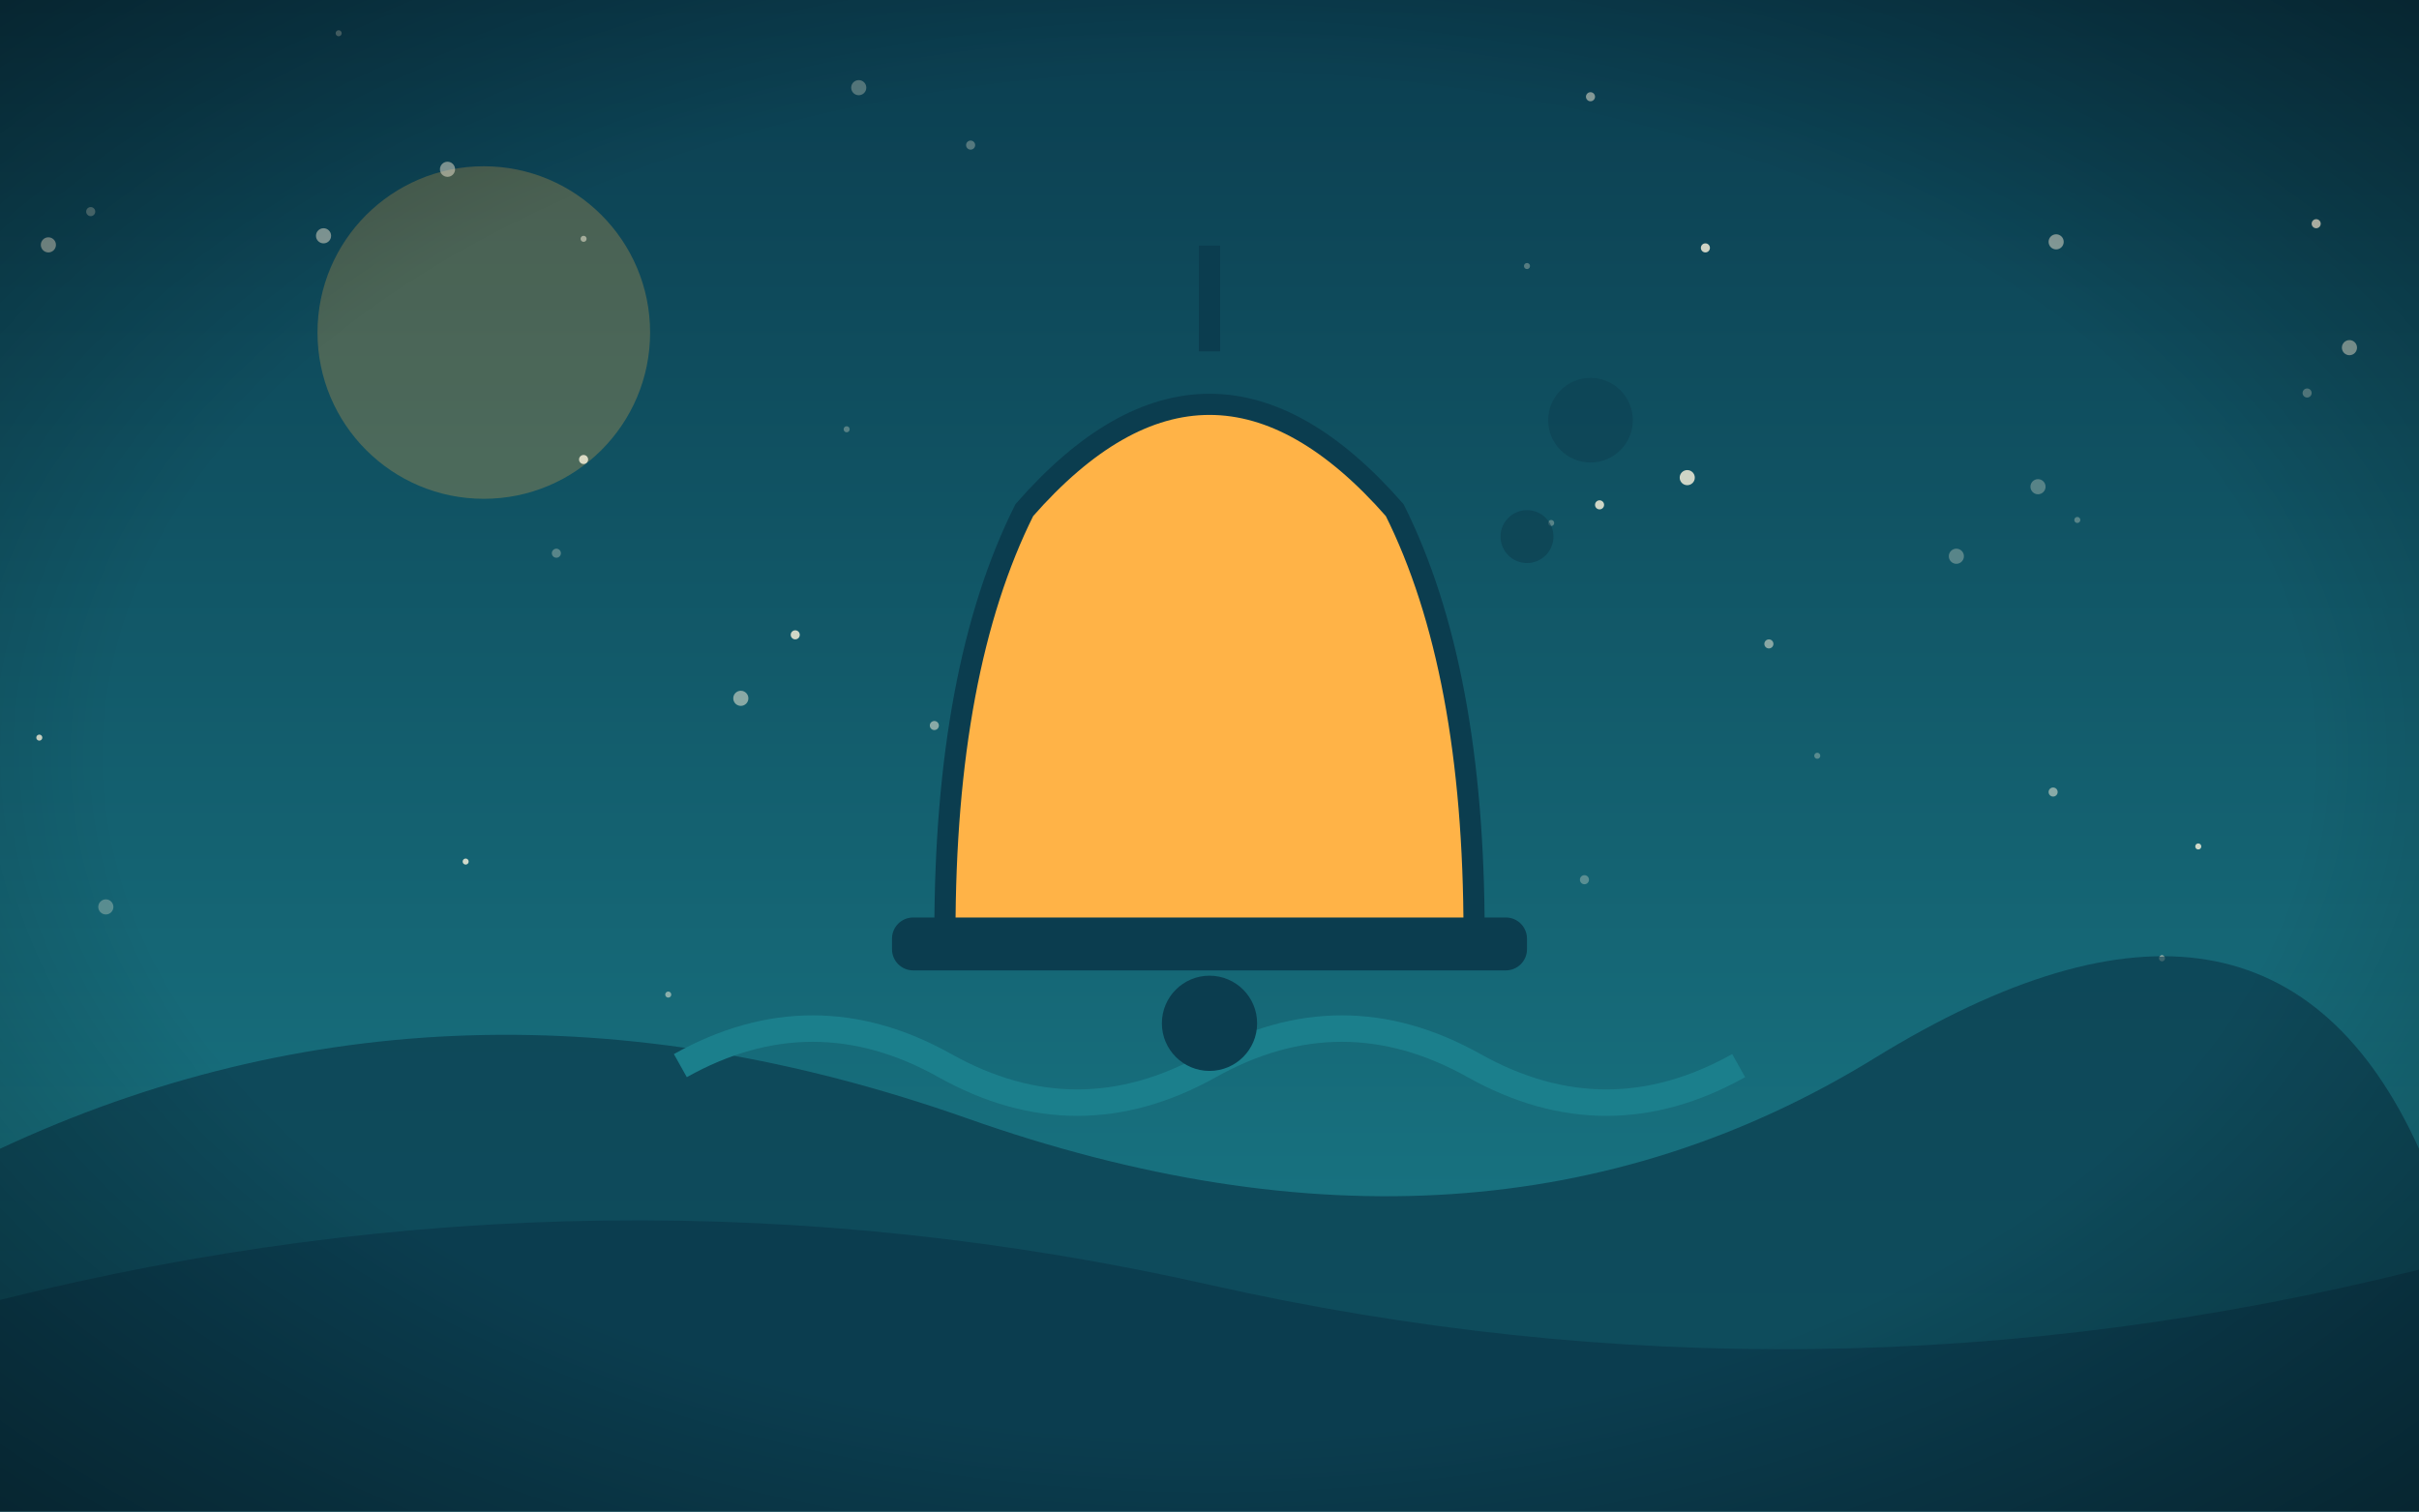
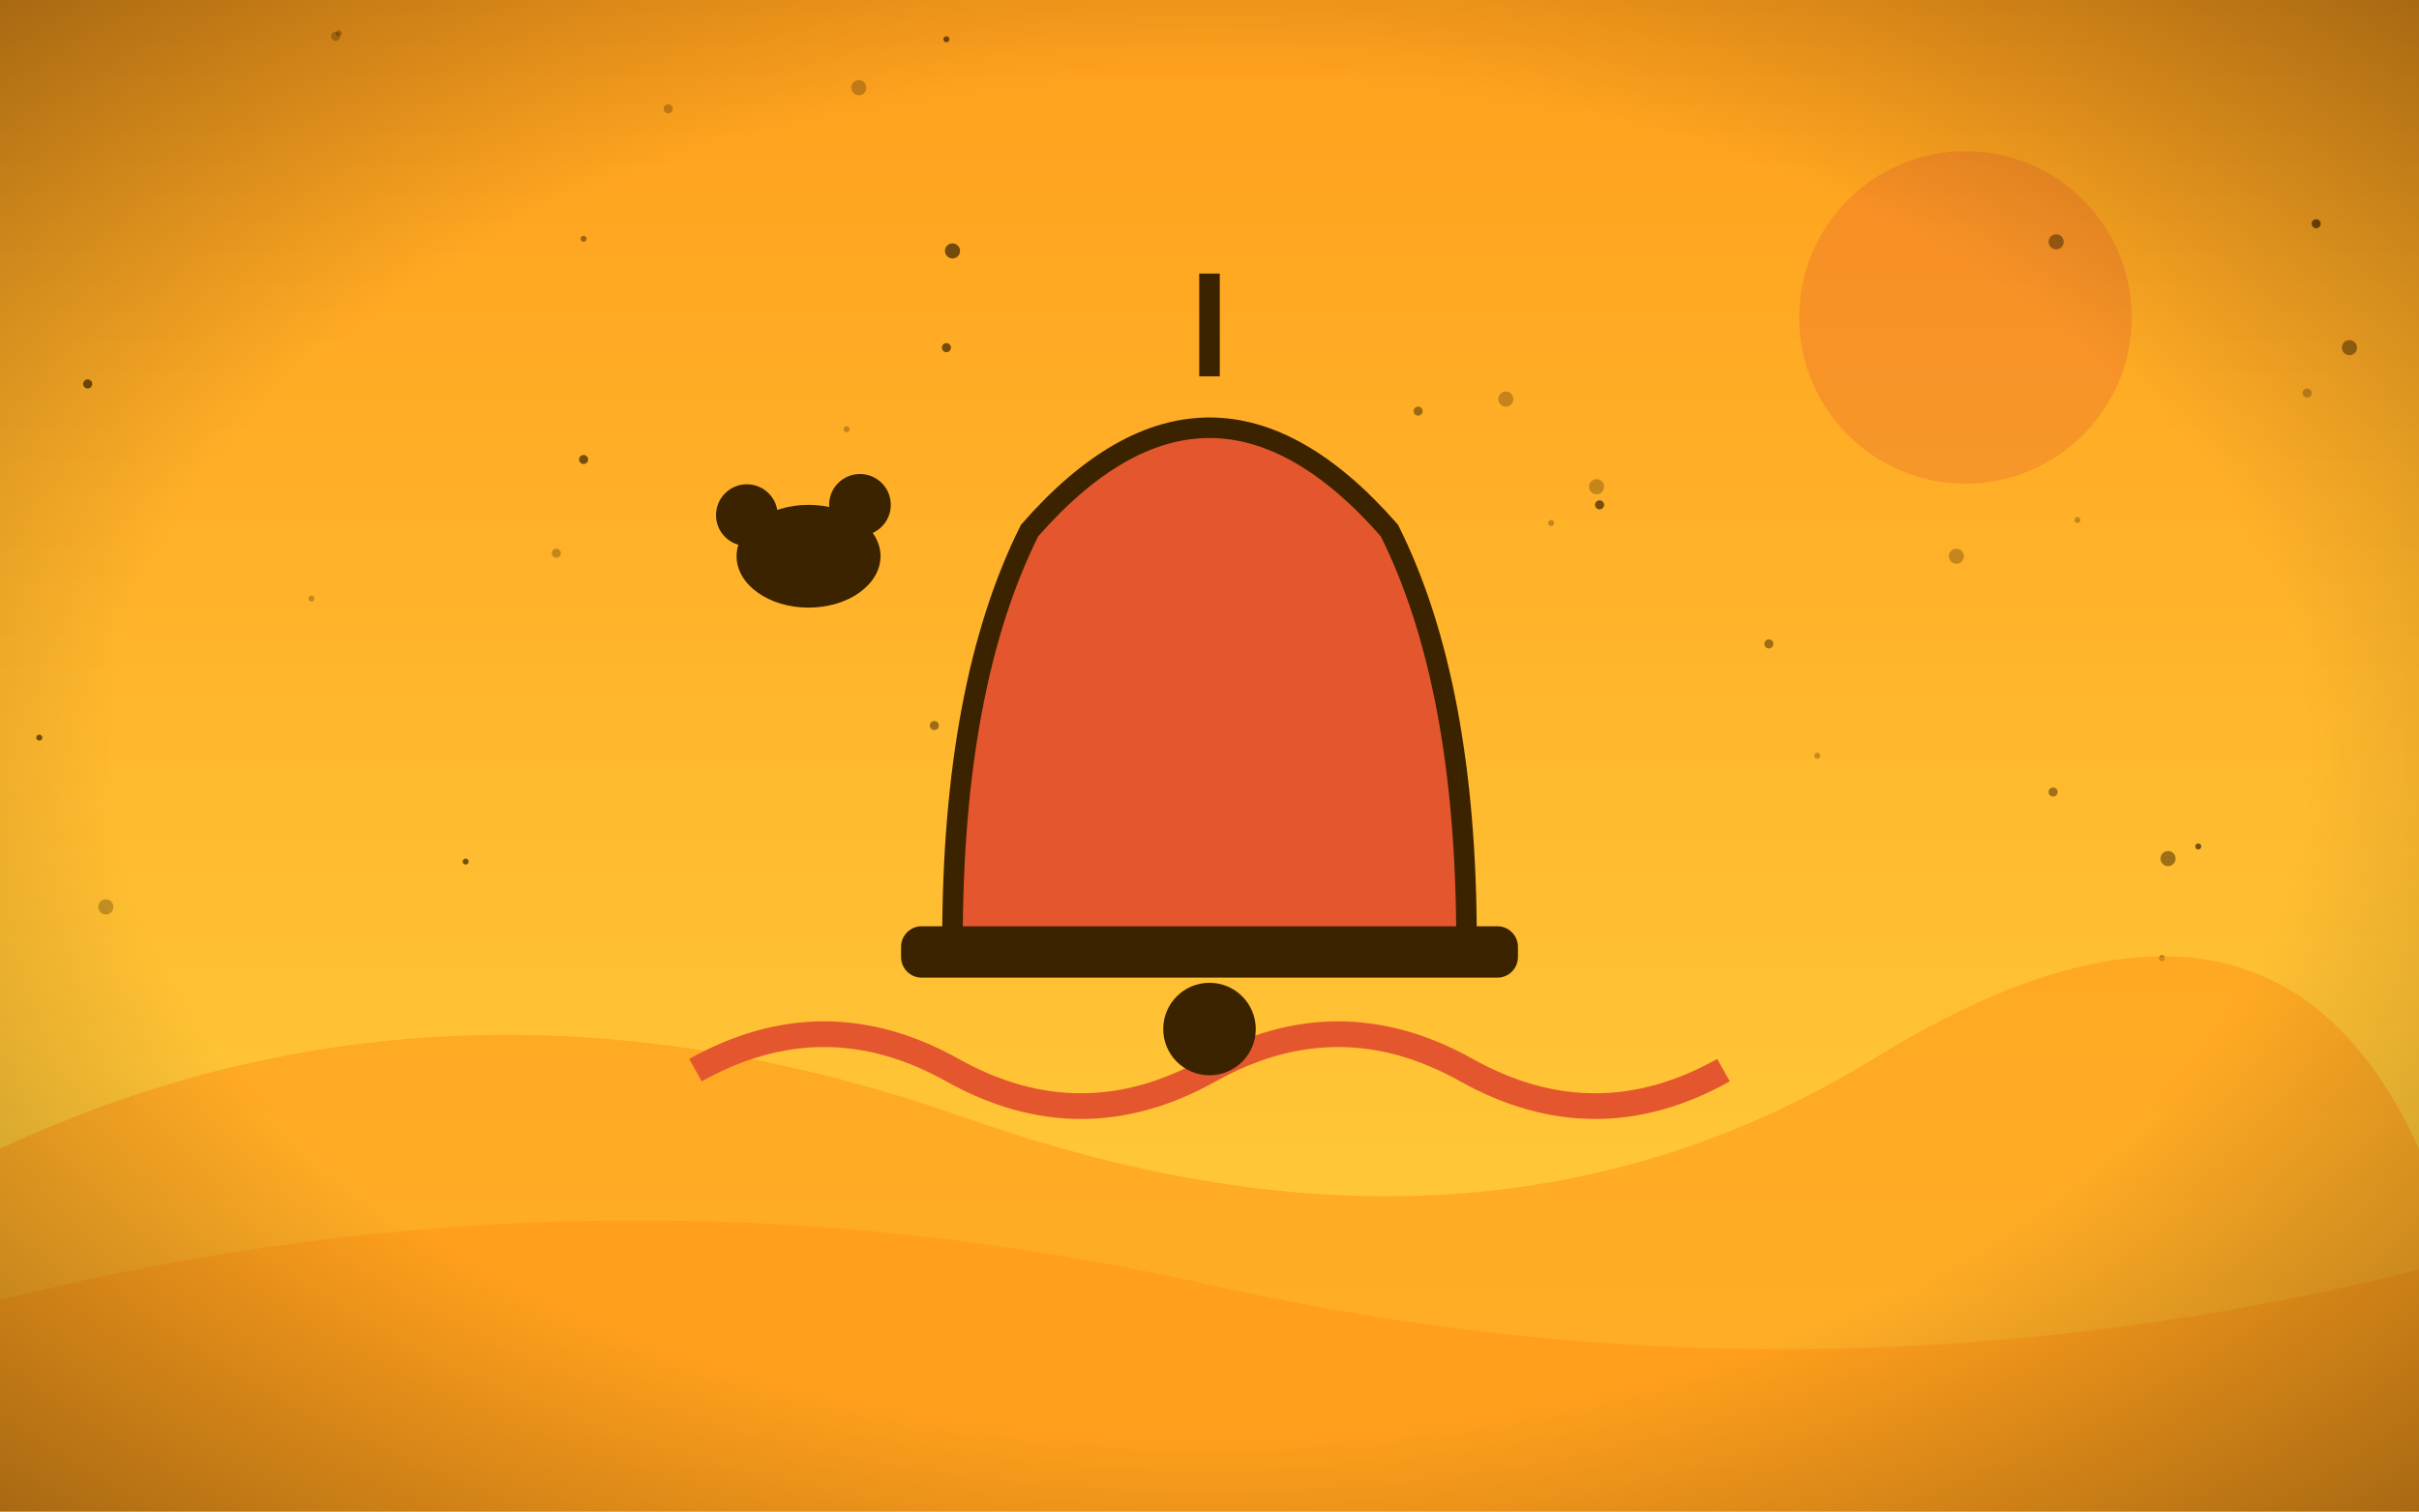
<svg xmlns="http://www.w3.org/2000/svg" viewBox="0 0 800 500" width="800" height="500">
  <defs>
    <linearGradient id="g" x1="0" y1="0" x2="0" y2="1">
-       <stop offset="0" stop-color="#0b3d4f" />
-       <stop offset="1" stop-color="#1b7f8c" />
+       <stop offset="0" stop-color="#ff9f1c" />
+       <stop offset="1" stop-color="#ffd23f" />
    </linearGradient>
    <radialGradient id="v" cx=".5" cy=".5" r=".75">
      <stop offset=".6" stop-color="#000" stop-opacity="0" />
-       <stop offset="1" stop-color="#000" stop-opacity=".45" />
+       <stop offset="1" stop-color="#000" stop-opacity=".4" />
    </radialGradient>
  </defs>
  <rect width="800" height="500" fill="url(#g)" />
-   <circle cx="160" cy="110" r="55" fill="#ffb347" opacity=".25" />
-   <circle cx="406" cy="201" r="2.5" fill="#fff6df" opacity="0.5" />
-   <circle cx="415" cy="246" r="1" fill="#fff6df" opacity="0.3" />
-   <circle cx="601" cy="250" r="1" fill="#fff6df" opacity="0.3" />
-   <circle cx="727" cy="280" r="1" fill="#fff6df" opacity="0.8" />
-   <circle cx="647" cy="184" r="2.5" fill="#fff6df" opacity="0.3" />
-   <circle cx="193" cy="152" r="1.5" fill="#fff6df" opacity="0.8" />
-   <circle cx="112" cy="11" r="1" fill="#fff6df" opacity="0.3" />
-   <circle cx="777" cy="115" r="2.5" fill="#fff6df" opacity="0.5" />
-   <circle cx="715" cy="317" r="1" fill="#fff6df" opacity="0.8" />
-   <circle cx="378" cy="154" r="1.5" fill="#fff6df" opacity="0.3" />
-   <circle cx="680" cy="80" r="2.5" fill="#fff6df" opacity="0.5" />
-   <circle cx="585" cy="213" r="1.5" fill="#fff6df" opacity="0.5" />
-   <circle cx="13" cy="244" r="1" fill="#fff6df" opacity="0.8" />
-   <circle cx="513" cy="173" r="1" fill="#fff6df" opacity="0.3" />
-   <circle cx="309" cy="240" r="1.5" fill="#fff6df" opacity="0.5" />
-   <circle cx="221" cy="329" r="1" fill="#fff6df" opacity="0.5" />
-   <circle cx="148" cy="56" r="2.5" fill="#fff6df" opacity="0.5" />
-   <circle cx="30" cy="70" r="1.5" fill="#fff6df" opacity="0.3" />
-   <circle cx="564" cy="82" r="1.5" fill="#fff6df" opacity="0.8" />
-   <circle cx="16" cy="81" r="2.5" fill="#fff6df" opacity="0.5" />
-   <circle cx="368" cy="281" r="1" fill="#fff6df" opacity="0.3" />
-   <circle cx="245" cy="231" r="2.5" fill="#fff6df" opacity="0.5" />
-   <circle cx="263" cy="210" r="1.5" fill="#fff6df" opacity="0.8" />
-   <circle cx="558" cy="158" r="2.5" fill="#fff6df" opacity="0.8" />
-   <circle cx="674" cy="161" r="2.5" fill="#fff6df" opacity="0.3" />
-   <circle cx="679" cy="262" r="1.5" fill="#fff6df" opacity="0.5" />
-   <circle cx="766" cy="74" r="1.5" fill="#fff6df" opacity="0.8" />
-   <circle cx="763" cy="130" r="1.5" fill="#fff6df" opacity="0.3" />
-   <circle cx="372" cy="177" r="2.5" fill="#fff6df" opacity="0.8" />
-   <circle cx="154" cy="285" r="1" fill="#fff6df" opacity="0.8" />
-   <circle cx="284" cy="29" r="2.5" fill="#fff6df" opacity="0.3" />
-   <circle cx="389" cy="210" r="1" fill="#fff6df" opacity="0.8" />
-   <circle cx="529" cy="167" r="1.5" fill="#fff6df" opacity="0.8" />
-   <circle cx="193" cy="79" r="1" fill="#fff6df" opacity="0.5" />
-   <circle cx="35" cy="300" r="2.5" fill="#fff6df" opacity="0.3" />
-   <circle cx="184" cy="183" r="1.5" fill="#fff6df" opacity="0.3" />
-   <circle cx="687" cy="172" r="1" fill="#fff6df" opacity="0.3" />
-   <circle cx="280" cy="142" r="1" fill="#fff6df" opacity="0.3" />
-   <circle cx="321" cy="48" r="1.5" fill="#fff6df" opacity="0.3" />
-   <circle cx="526" cy="32" r="1.5" fill="#fff6df" opacity="0.5" />
-   <circle cx="410" cy="270" r="2.5" fill="#fff6df" opacity="0.8" />
-   <circle cx="107" cy="78" r="2.5" fill="#fff6df" opacity="0.5" />
-   <circle cx="524" cy="291" r="1.5" fill="#fff6df" opacity="0.3" />
-   <circle cx="476" cy="236" r="2.5" fill="#fff6df" opacity="0.8" />
-   <circle cx="505" cy="88" r="1" fill="#fff6df" opacity="0.3" />
-   <path d="M0,380 Q150,310 320,370 T620,350 T800,380 V500 H0Z" fill="#0b3d4f" opacity=".75" />
-   <path d="M0,430 Q200,380 400,425 T800,420 V500 H0Z" fill="#0b3d4f" />
-   <g transform="translate(400,230) scale(1.75)">
-     <path d="M-100,70 q25,-14 50,0 t50,0 t50,0 t50,0" stroke="#1b7f8c" stroke-width="5" fill="none" />
-     <path d="M-50,45 Q-50,-5 -35,-35 Q0,-75 35,-35 Q50,-5 50,45Z" fill="#ffb347" stroke="#0b3d4f" stroke-width="4" />
-     <rect x="-60" y="42" width="120" height="10" rx="4" fill="#0b3d4f" />
-     <circle cy="62" r="9" fill="#0b3d4f" />
-     <line x1="0" y1="-65" x2="0" y2="-85" stroke="#0b3d4f" stroke-width="4" />
-     <circle cx="60" cy="-30" r="5" fill="#0b3d4f" opacity=".6" />
-     <circle cx="72" cy="-52" r="8" fill="#0b3d4f" opacity=".5" />
+   <circle cx="650" cy="105" r="55" fill="#e4572e" opacity=".28" />
+   <circle cx="313" cy="115" r="1.5" fill="#3b2300" opacity="0.7" />
+   <circle cx="315" cy="83" r="2.5" fill="#3b2300" opacity="0.7" />
+   <circle cx="111" cy="12" r="1.5" fill="#3b2300" opacity="0.3" />
+   <circle cx="406" cy="201" r="2.5" fill="#3b2300" opacity="0.5" />
+   <circle cx="415" cy="246" r="1" fill="#3b2300" opacity="0.3" />
+   <circle cx="601" cy="250" r="1" fill="#3b2300" opacity="0.3" />
+   <circle cx="727" cy="280" r="1" fill="#3b2300" opacity="0.7" />
+   <circle cx="647" cy="184" r="2.5" fill="#3b2300" opacity="0.3" />
+   <circle cx="193" cy="152" r="1.5" fill="#3b2300" opacity="0.7" />
+   <circle cx="112" cy="11" r="1" fill="#3b2300" opacity="0.3" />
+   <circle cx="777" cy="115" r="2.5" fill="#3b2300" opacity="0.5" />
+   <circle cx="715" cy="317" r="1" fill="#3b2300" opacity="0.7" />
+   <circle cx="378" cy="154" r="1.5" fill="#3b2300" opacity="0.3" />
+   <circle cx="680" cy="80" r="2.5" fill="#3b2300" opacity="0.5" />
+   <circle cx="585" cy="213" r="1.5" fill="#3b2300" opacity="0.5" />
+   <circle cx="13" cy="244" r="1" fill="#3b2300" opacity="0.7" />
+   <circle cx="513" cy="173" r="1" fill="#3b2300" opacity="0.3" />
+   <circle cx="309" cy="240" r="1.5" fill="#3b2300" opacity="0.5" />
+   <circle cx="221" cy="36" r="1.5" fill="#3b2300" opacity="0.3" />
+   <circle cx="103" cy="198" r="1" fill="#3b2300" opacity="0.3" />
+   <circle cx="498" cy="132" r="2.5" fill="#3b2300" opacity="0.3" />
+   <circle cx="313" cy="13" r="1" fill="#3b2300" opacity="0.7" />
+   <circle cx="382" cy="189" r="2.5" fill="#3b2300" opacity="0.3" />
+   <circle cx="29" cy="127" r="1.5" fill="#3b2300" opacity="0.7" />
+   <circle cx="469" cy="136" r="1.5" fill="#3b2300" opacity="0.5" />
+   <circle cx="717" cy="284" r="2.5" fill="#3b2300" opacity="0.5" />
+   <circle cx="528" cy="161" r="2.5" fill="#3b2300" opacity="0.3" />
+   <circle cx="679" cy="262" r="1.5" fill="#3b2300" opacity="0.5" />
+   <circle cx="766" cy="74" r="1.5" fill="#3b2300" opacity="0.7" />
+   <circle cx="763" cy="130" r="1.5" fill="#3b2300" opacity="0.3" />
+   <circle cx="372" cy="177" r="2.5" fill="#3b2300" opacity="0.7" />
+   <circle cx="154" cy="285" r="1" fill="#3b2300" opacity="0.7" />
+   <circle cx="284" cy="29" r="2.5" fill="#3b2300" opacity="0.3" />
+   <circle cx="389" cy="210" r="1" fill="#3b2300" opacity="0.7" />
+   <circle cx="529" cy="167" r="1.5" fill="#3b2300" opacity="0.7" />
+   <circle cx="193" cy="79" r="1" fill="#3b2300" opacity="0.5" />
+   <circle cx="35" cy="300" r="2.5" fill="#3b2300" opacity="0.3" />
+   <circle cx="184" cy="183" r="1.5" fill="#3b2300" opacity="0.3" />
+   <circle cx="687" cy="172" r="1" fill="#3b2300" opacity="0.3" />
+   <circle cx="280" cy="142" r="1" fill="#3b2300" opacity="0.3" />
+   <path d="M0,380 Q150,310 320,370 T620,350 T800,380 V500 H0Z" fill="#ff9f1c" opacity=".7" />
+   <path d="M0,430 Q200,380 400,425 T800,420 V500 H0Z" fill="#ff9f1c" />
+   <g transform="translate(400,235) scale(1.7)">
+     <path d="M-100,70 q25,-14 50,0 t50,0 t50,0 t50,0" stroke="#e4572e" stroke-width="5" fill="none" />
+     <path d="M-50,45 Q-50,-5 -35,-35 Q0,-75 35,-35 Q50,-5 50,45Z" fill="#e4572e" stroke="#3b2300" stroke-width="4" />
+     <rect x="-60" y="42" width="120" height="10" rx="4" fill="#3b2300" />
+     <circle cy="62" r="9" fill="#3b2300" />
+     <line x1="0" y1="-65" x2="0" y2="-85" stroke="#3b2300" stroke-width="4" />
+     <ellipse cx="-78" cy="-30" rx="14" ry="10" fill="#3b2300" />
+     <circle cx="-90" cy="-38" r="6" fill="#3b2300" />
+     <circle cx="-68" cy="-40" r="6" fill="#3b2300" />
  </g>
  <rect width="800" height="500" fill="url(#v)" />
</svg>
